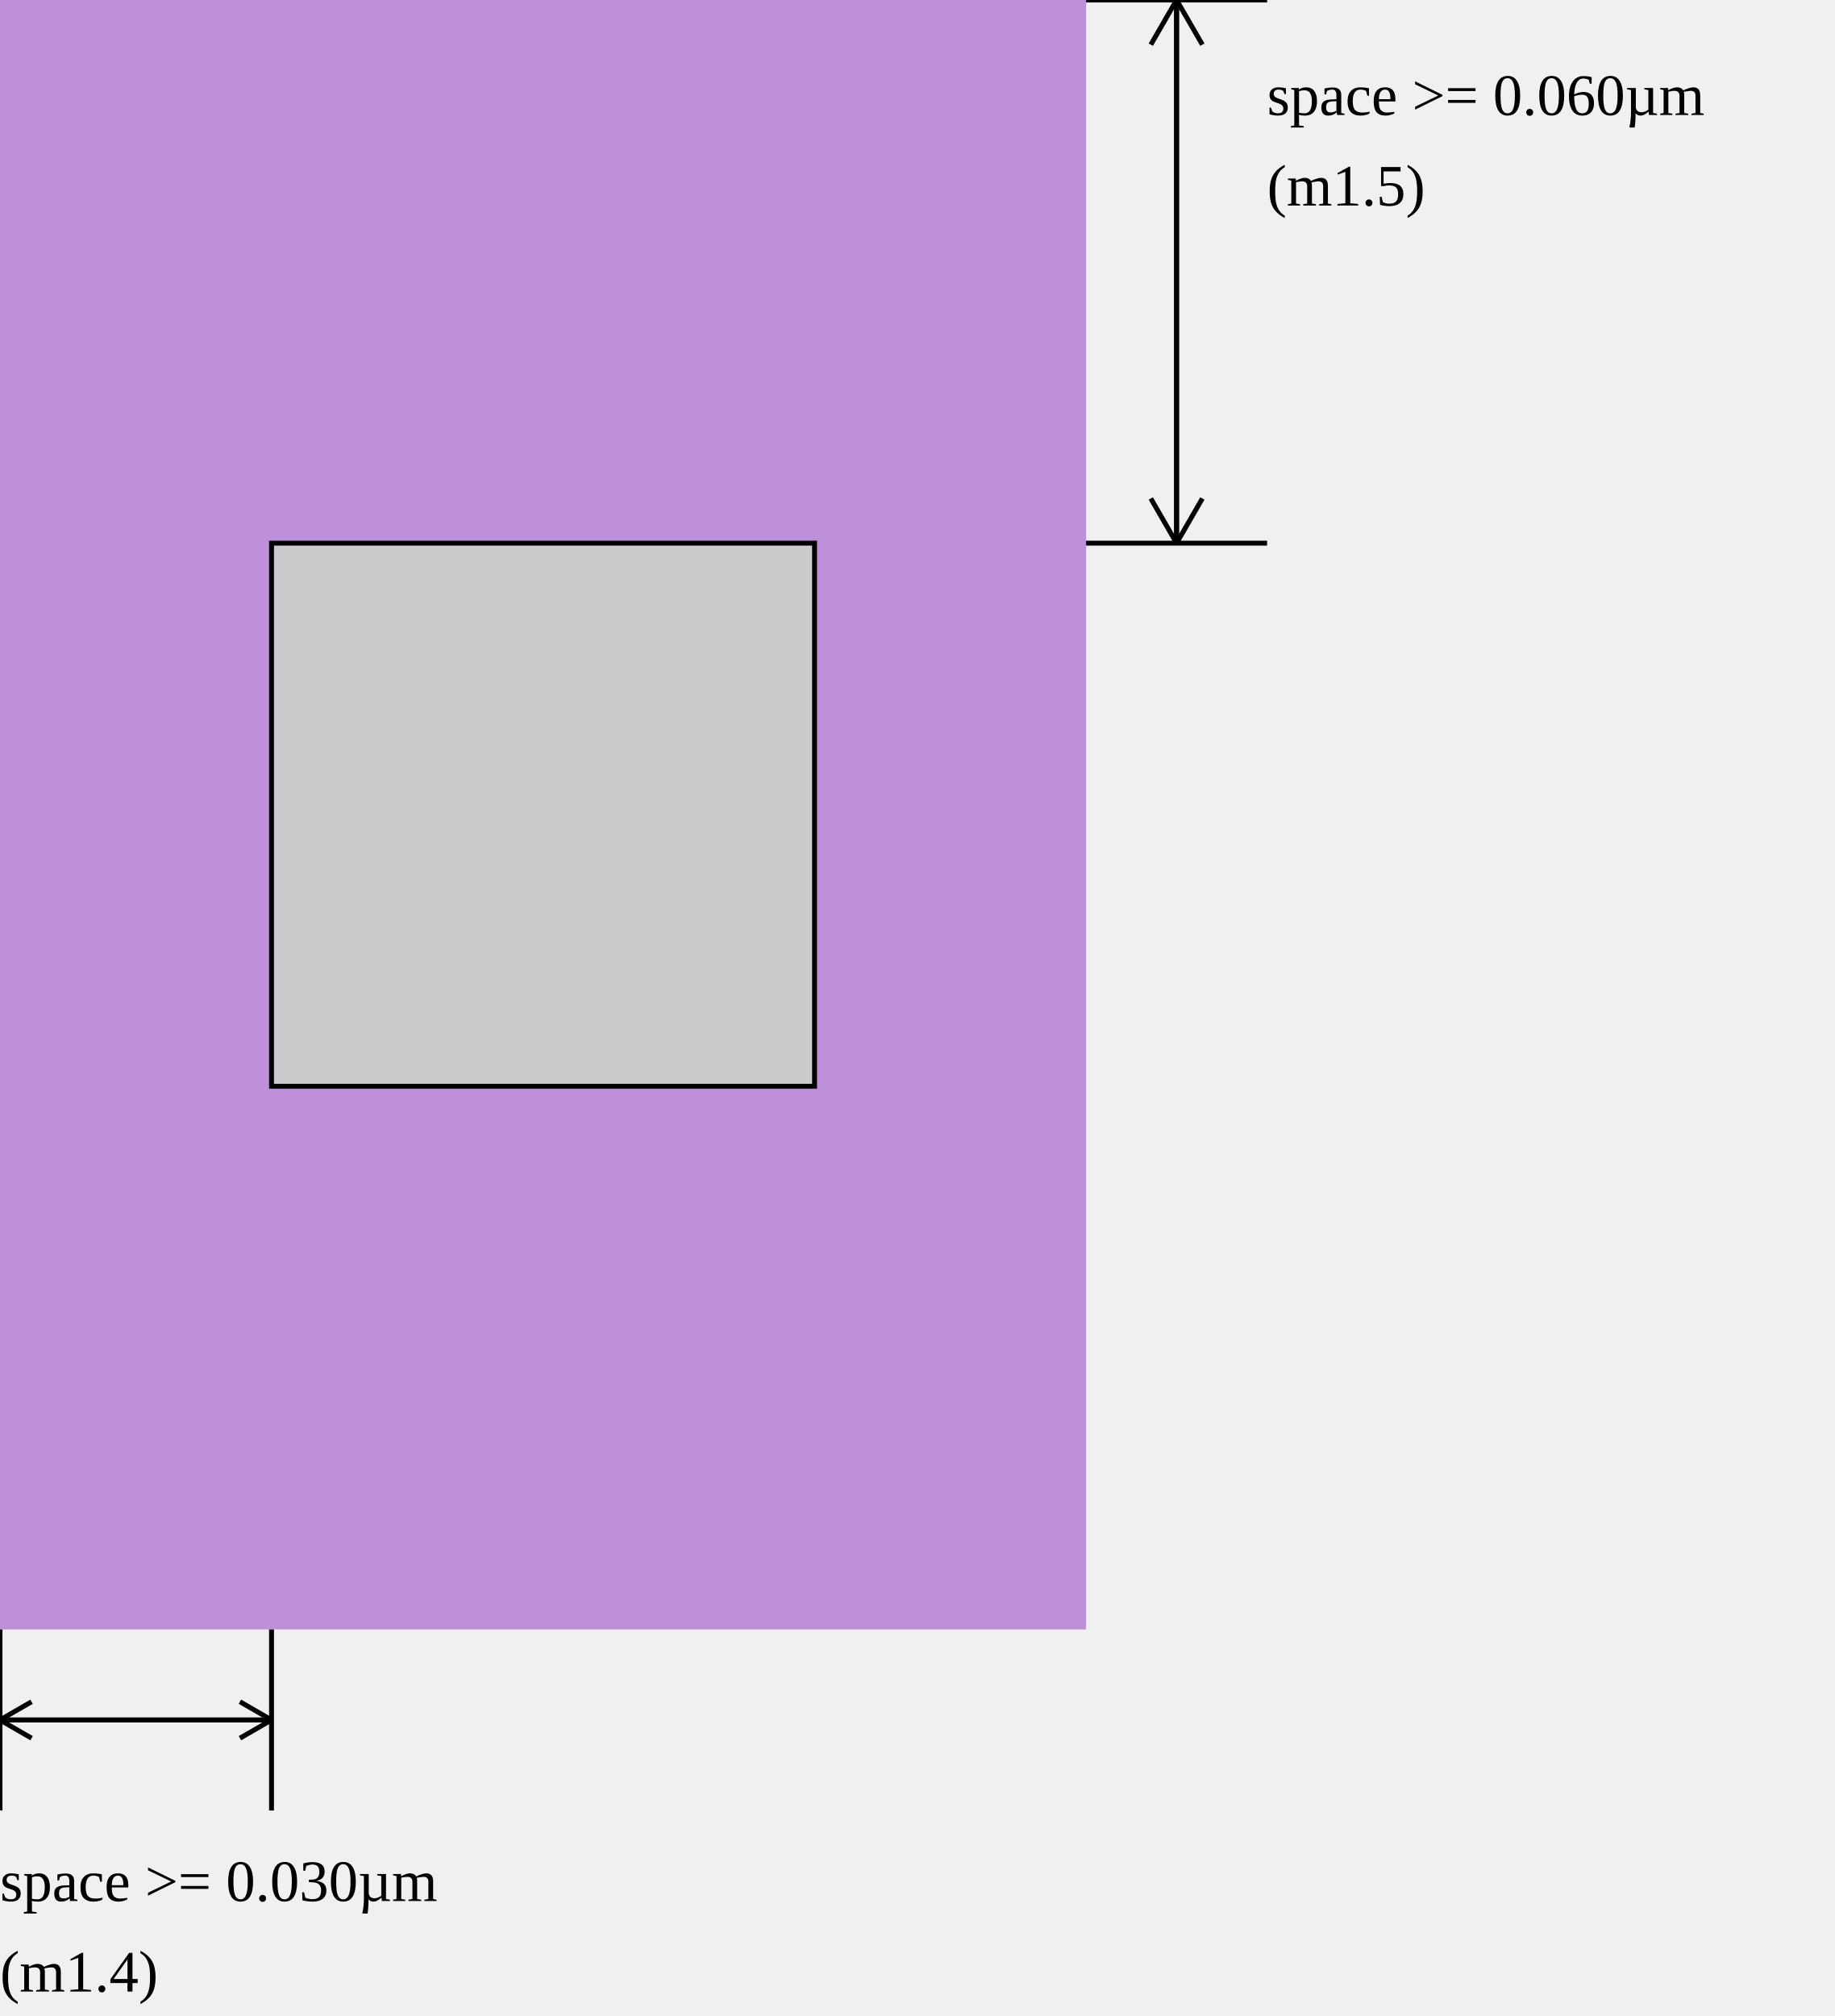
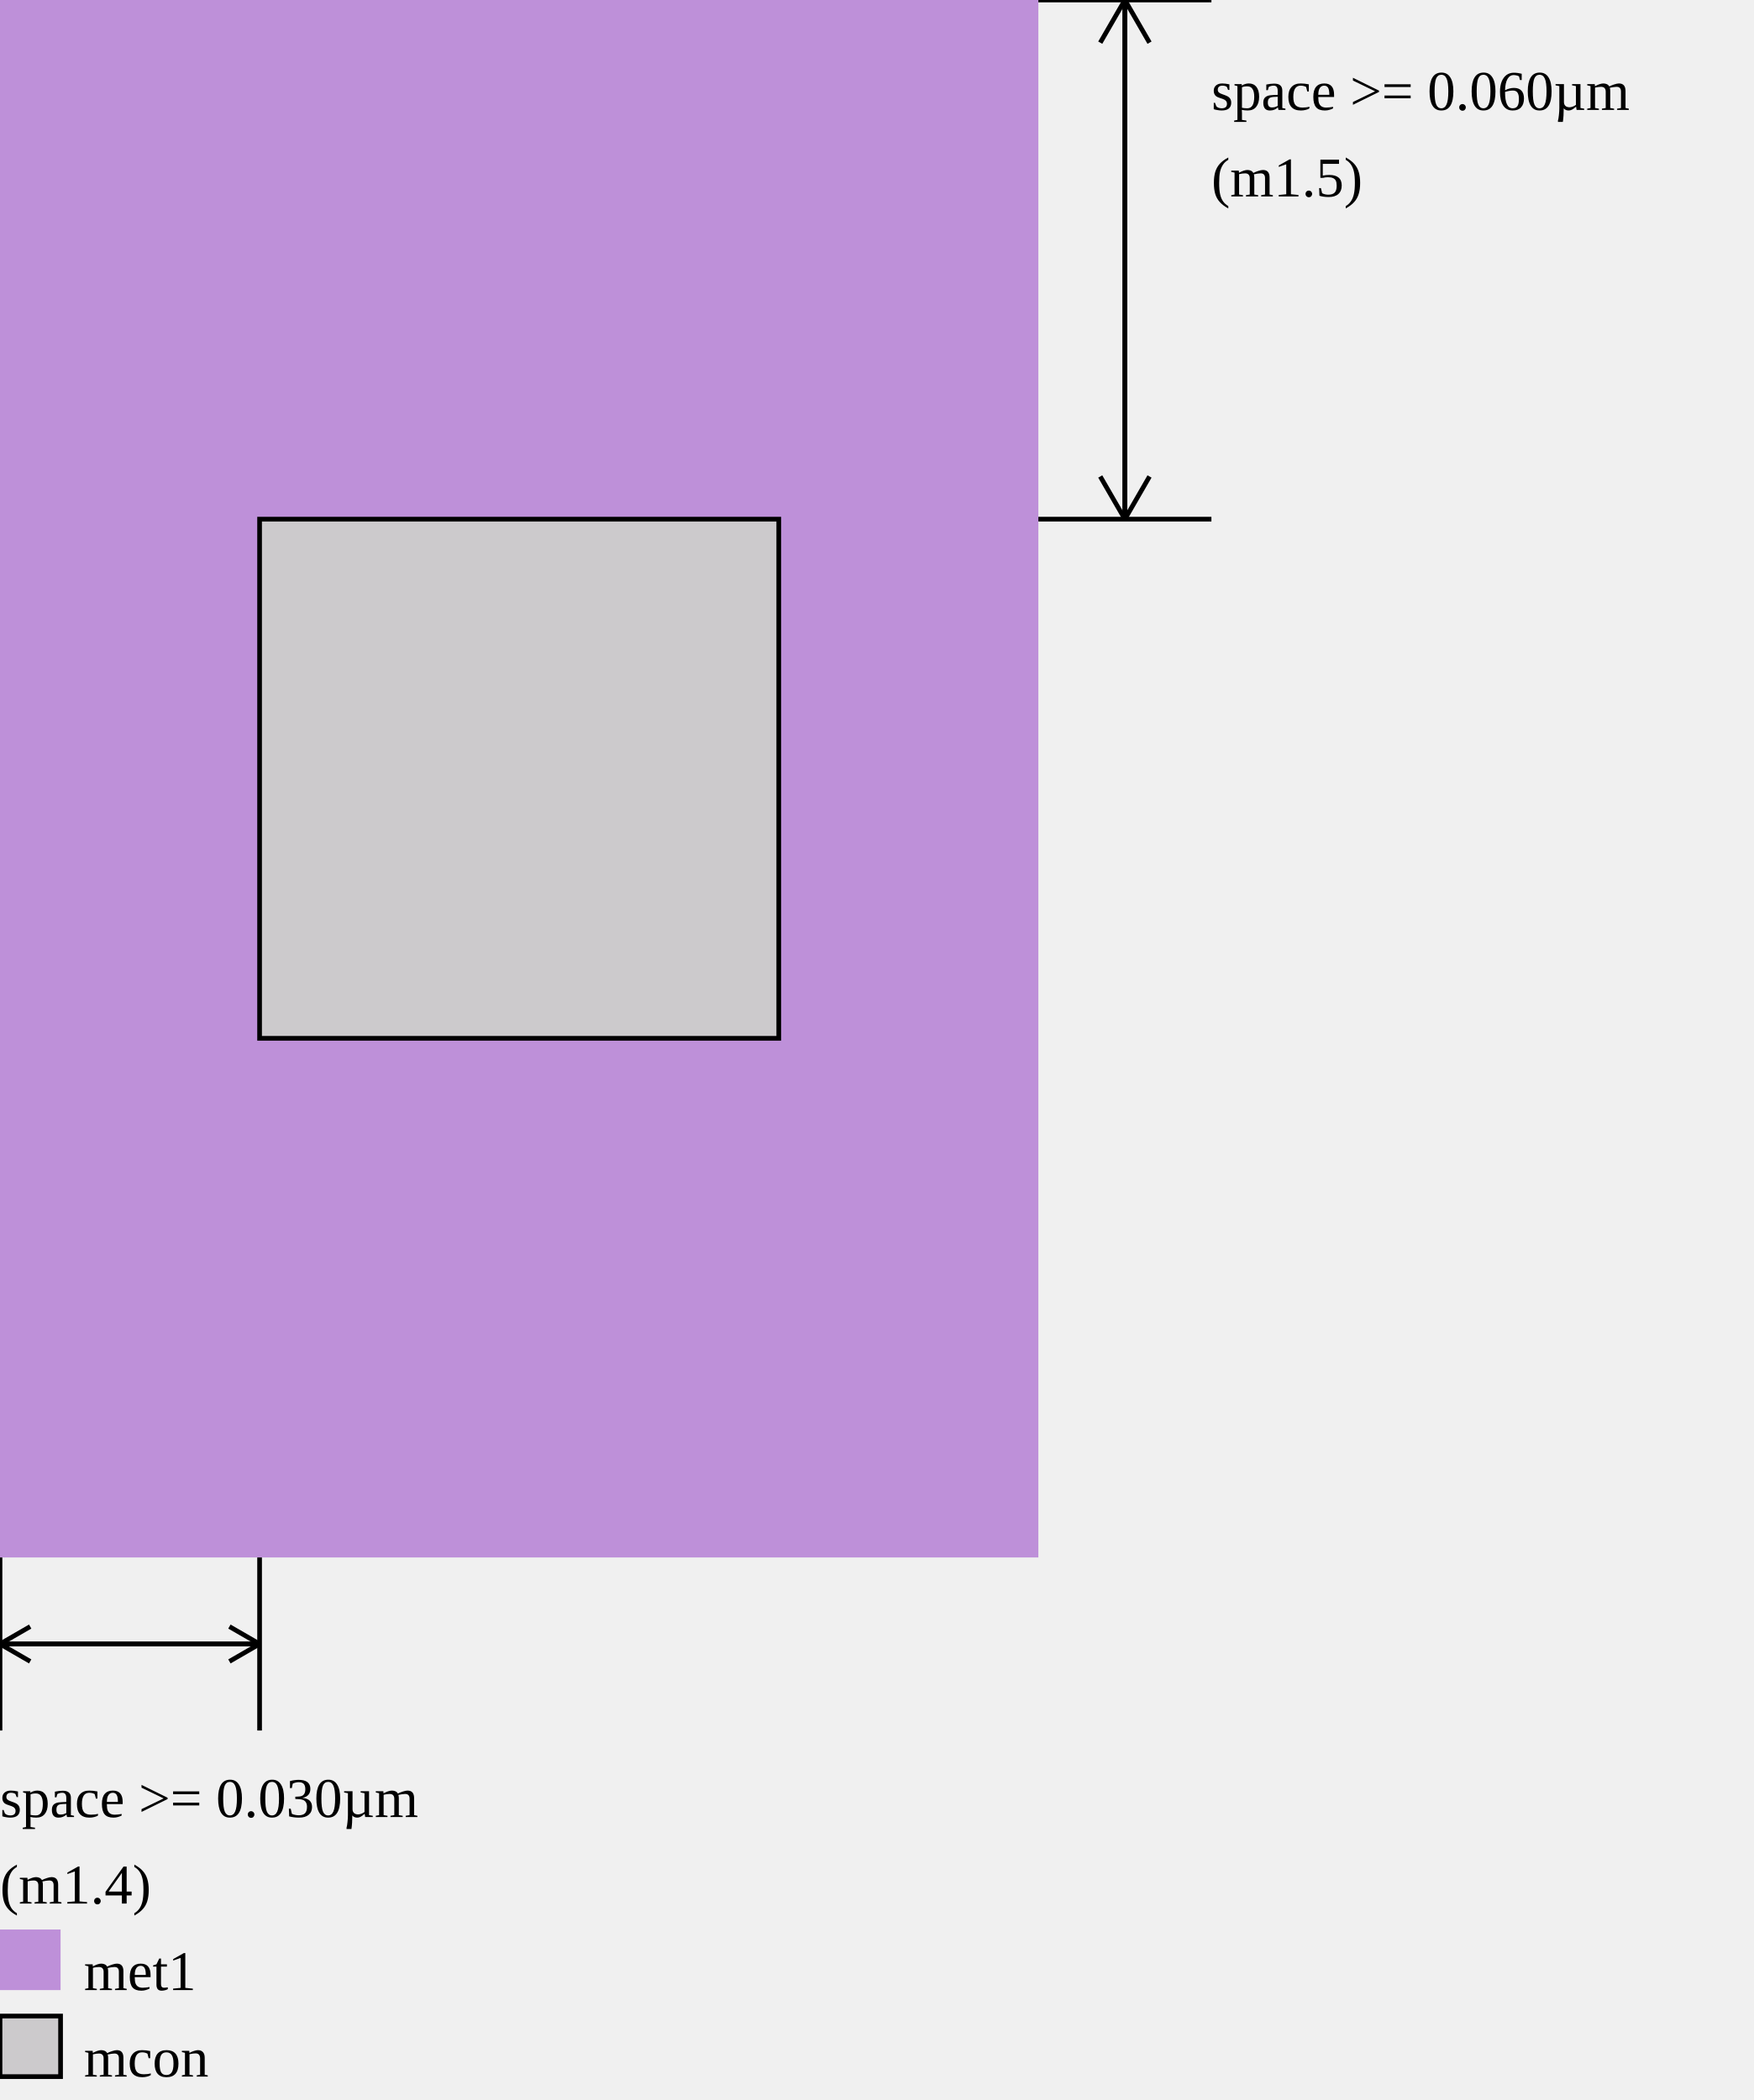
- <svg xmlns="http://www.w3.org/2000/svg" baseProfile="full" height="100%" version="1.1" width="100%" viewBox="0 0 375.0 412.0">
+ <svg xmlns="http://www.w3.org/2000/svg" baseProfile="full" height="100%" version="1.1" width="100%" viewBox="0 0 375.0 449.0">
  <defs>
    <style type="text/css">
    .background {fill:white;}
    .default {fill:grey;}
    .diff {fill:rgb(196,157,113);}
    .tap {fill:rgb(121,196,113);}
    .poly {fill:rgb(212,90,92);}
    .mcon {fill:rgb(204,202,204);stroke-width:1;stroke:black;}
-     .met1 {fill:rgb(190,144,217);}
-     .huge_met1 {fill:rgb(190,144,217);}
+     .met1, .huge_met1 {fill:rgb(190,144,217);}
    .via {fill:rgb(59,0,246);}
    .checkmark {fill:rgb(0,192,0);font-size:74px;}
    .no {fill:rgb(179,0,0);font-size:74px;}
    
</style>
  </defs>
  <rect class="met1" height="333.0" width="222.0" x="0" y="0" />
  <rect class="mcon" height="111.0" width="111.0" x="55.5" y="111.0" />
  <line stroke="black" x1="0" x2="0" y1="333.0" y2="370.0" />
  <line stroke="black" x1="55.5" x2="55.5" y1="333.0" y2="370.0" />
  <line stroke="black" stroke-width="1" x1="0" x2="55.5" y1="351.5" y2="351.5" />
  <line stroke="black" stroke-width="1" x1="55.5" x2="49.048" y1="351.5" y2="347.775" />
  <line stroke="black" stroke-width="1" x1="55.5" x2="49.048" y1="351.5" y2="355.225" />
  <line stroke="black" stroke-width="1" x1="55.5" x2="0" y1="351.5" y2="351.5" />
  <line stroke="black" stroke-width="1" x1="0" x2="6.452" y1="351.5" y2="355.225" />
  <line stroke="black" stroke-width="1" x1="0" x2="6.452" y1="351.5" y2="347.775" />
  <text x="0" y="388.5">space &gt;= 0.030µm</text>
  <text x="0" y="407.0">(m1.4)</text>
  <line stroke="black" x1="222.0" x2="259.0" y1="0" y2="0" />
  <line stroke="black" x1="222.0" x2="259.0" y1="111.0" y2="111.0" />
  <line stroke="black" stroke-width="1" x1="240.5" x2="240.5" y1="0" y2="111.0" />
  <line stroke="black" stroke-width="1" x1="240.5" x2="245.768" y1="111.0" y2="101.876" />
  <line stroke="black" stroke-width="1" x1="240.5" x2="235.232" y1="111.0" y2="101.876" />
  <line stroke="black" stroke-width="1" x1="240.5" x2="240.5" y1="111.0" y2="0" />
  <line stroke="black" stroke-width="1" x1="240.5" x2="235.232" y1="0" y2="9.124" />
  <line stroke="black" stroke-width="1" x1="240.5" x2="245.768" y1="0" y2="9.124" />
  <text x="259.0" y="23.5">space &gt;= 0.060µm</text>
  <text x="259.0" y="42">(m1.5)</text>
+   <rect class="met1" height="12.95" width="12.95" x="0" y="412.55" />
+   <text x="17.95" y="425.5">met1</text>
+   <rect class="mcon" height="12.95" width="12.95" x="0" y="431.05" />
+   <text x="17.95" y="444.0">mcon</text>
</svg>
